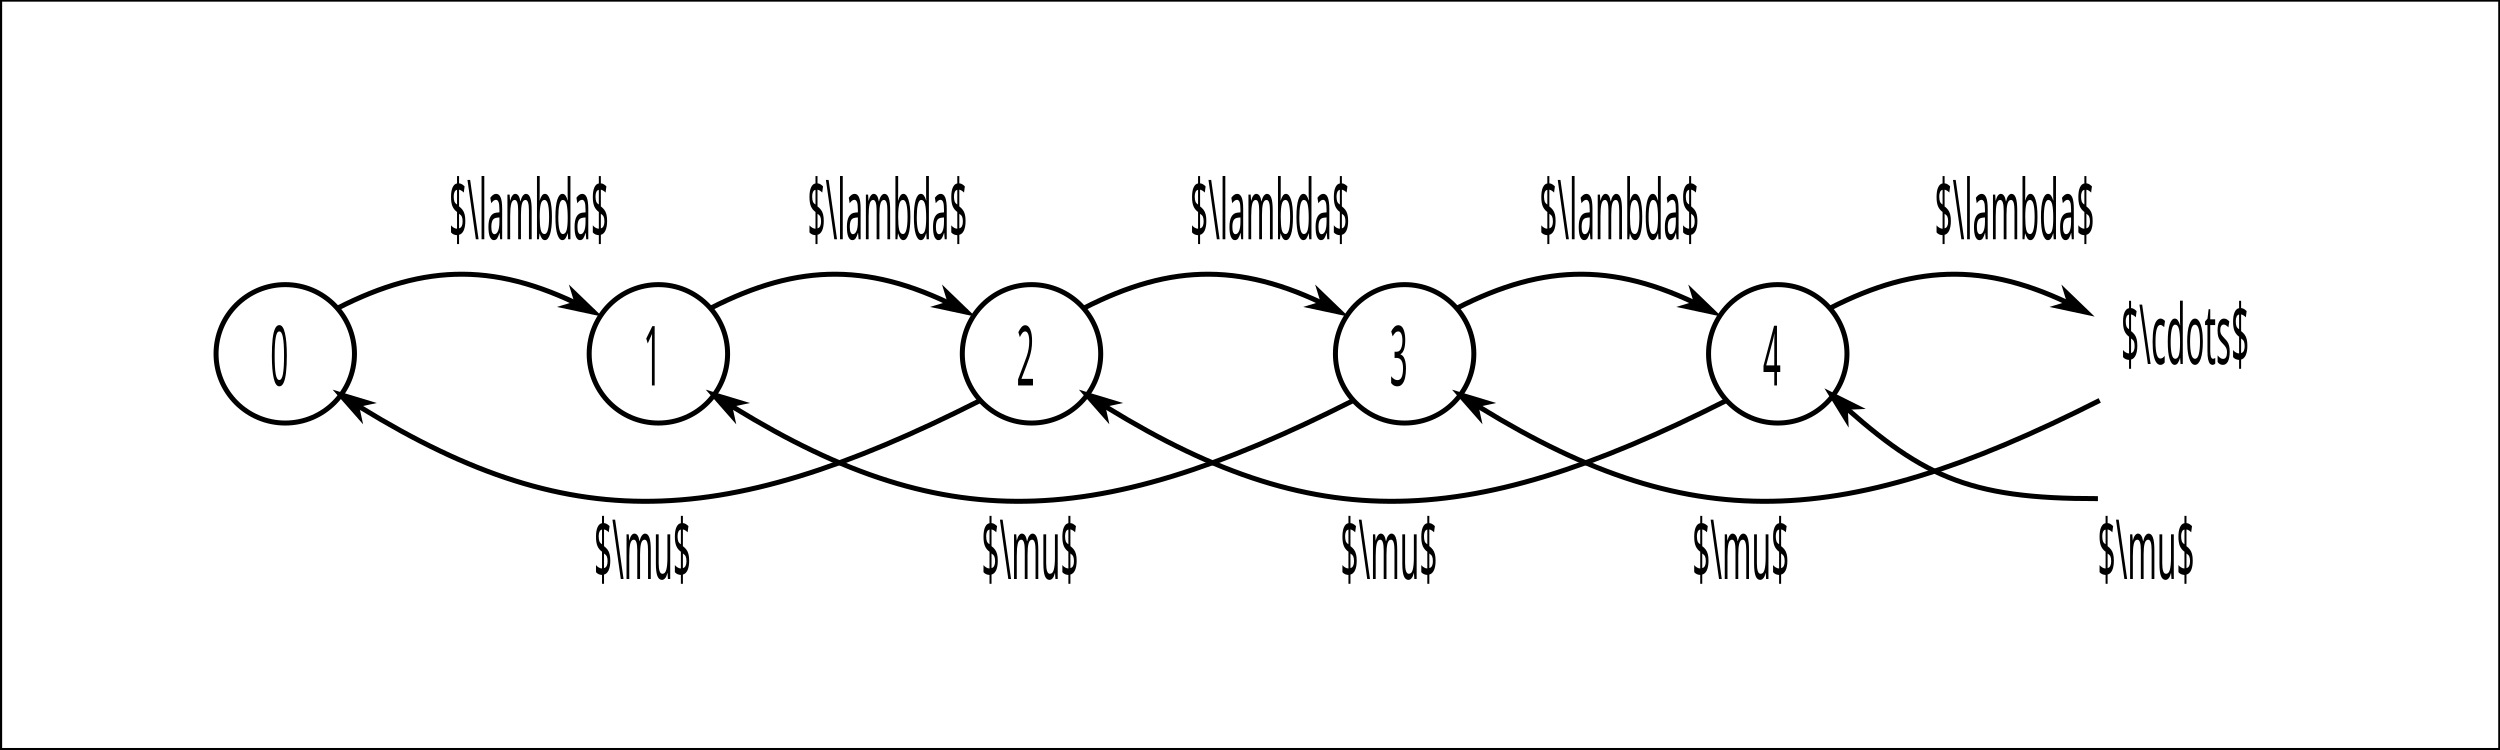
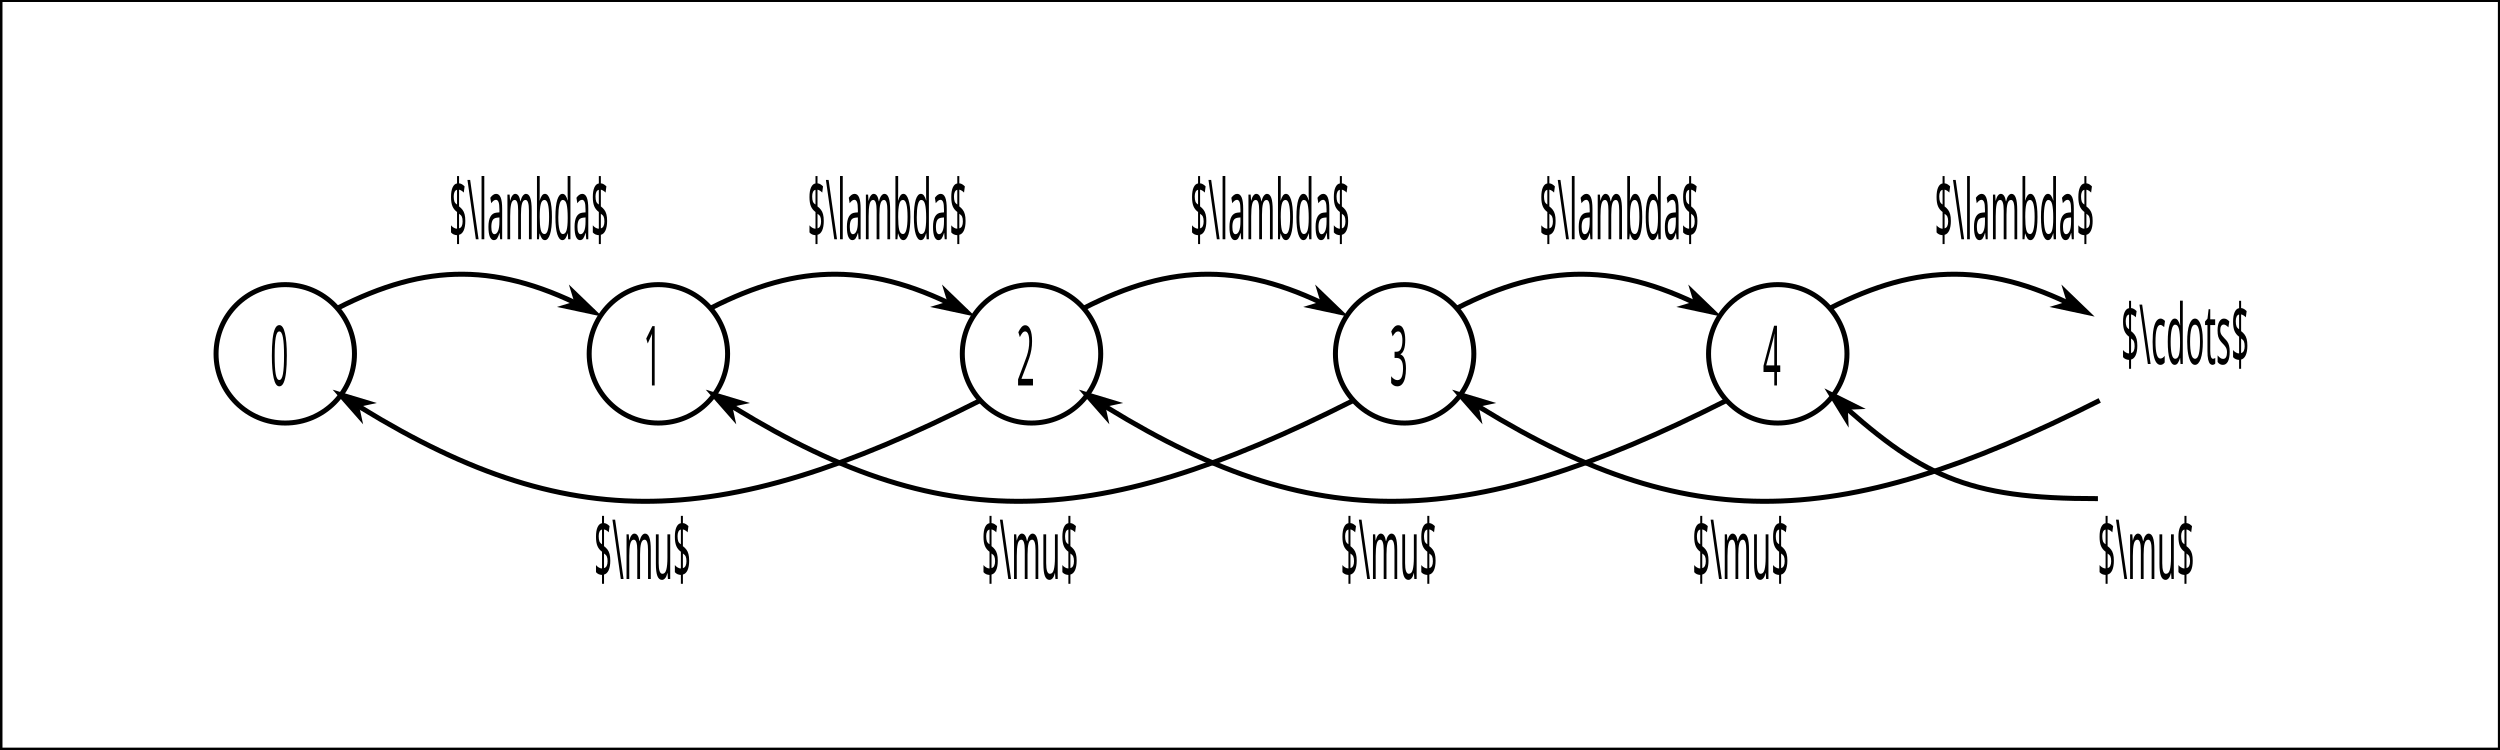
<svg xmlns="http://www.w3.org/2000/svg" width="500" height="150" viewBox="0 0 500 150" id="svg2" version="1.1">
  <defs id="defs4">
    <marker orient="auto" refY="0" refX="0" id="marker16080" style="overflow:visible">
      <path id="path16082" d="M 0,0 5,-5 -12.5,0 5,5 0,0 Z" style="fill:#000000;fill-opacity:1;fill-rule:evenodd;stroke:#000000;stroke-width:1pt;stroke-opacity:1" transform="matrix(-0.4,0,0,-0.4,-4,0)" />
    </marker>
    <marker style="overflow:visible" id="marker15424" refX="0" refY="0" orient="auto">
      <path transform="matrix(-0.4,0,0,-0.4,-4,0)" style="fill:#000000;fill-opacity:1;fill-rule:evenodd;stroke:#000000;stroke-width:1pt;stroke-opacity:1" d="M 0,0 5,-5 -12.5,0 5,5 0,0 Z" id="path15426" />
    </marker>
    <marker orient="auto" refY="0" refX="0" id="marker14822" style="overflow:visible">
      <path id="path14824" d="M 0,0 5,-5 -12.5,0 5,5 0,0 Z" style="fill:#000000;fill-opacity:1;fill-rule:evenodd;stroke:#000000;stroke-width:1pt;stroke-opacity:1" transform="matrix(-0.4,0,0,-0.4,-4,0)" />
    </marker>
    <marker style="overflow:visible" id="marker14322" refX="0" refY="0" orient="auto">
      <path transform="matrix(-0.4,0,0,-0.4,-4,0)" style="fill:#000000;fill-opacity:1;fill-rule:evenodd;stroke:#000000;stroke-width:1pt;stroke-opacity:1" d="M 0,0 5,-5 -12.5,0 5,5 0,0 Z" id="path14324" />
    </marker>
    <marker style="overflow:visible" id="marker13522" refX="0" refY="0" orient="auto">
      <path transform="matrix(-0.4,0,0,-0.4,-4,0)" style="fill:#000000;fill-opacity:1;fill-rule:evenodd;stroke:#000000;stroke-width:1pt;stroke-opacity:1" d="M 0,0 5,-5 -12.5,0 5,5 0,0 Z" id="path13524" />
    </marker>
    <marker orient="auto" refY="0" refX="0" id="marker6674" style="overflow:visible">
      <path id="path6676" d="M 0,0 5,-5 -12.5,0 5,5 0,0 Z" style="fill:#000000;fill-opacity:1;fill-rule:evenodd;stroke:#000000;stroke-width:1pt;stroke-opacity:1" transform="matrix(-0.4,0,0,-0.4,-4,0)" />
    </marker>
    <marker orient="auto" refY="0" refX="0" id="marker5603" style="overflow:visible">
      <path id="path5605" d="M 0,0 5,-5 -12.5,0 5,5 0,0 Z" style="fill:#000000;fill-opacity:1;fill-rule:evenodd;stroke:#000000;stroke-width:1pt;stroke-opacity:1" transform="matrix(-0.4,0,0,-0.4,-4,0)" />
    </marker>
    <marker orient="auto" refY="0" refX="0" id="marker4771" style="overflow:visible">
      <path id="path4773" d="M 0,0 5,-5 -12.5,0 5,5 0,0 Z" style="fill:#000000;fill-opacity:1;fill-rule:evenodd;stroke:#000000;stroke-width:1pt;stroke-opacity:1" transform="matrix(-0.4,0,0,-0.4,-4,0)" />
    </marker>
    <marker orient="auto" refY="0.0" refX="0.0" id="Arrow1Mend" style="overflow:visible;">
      <path id="path4474" d="M 0.0,0.0 L 5.0,-5.0 L -12.5,0.0 L 5.0,5.0 L 0.0,0.0 z " style="fill-rule:evenodd;stroke:#000000;stroke-width:1.0pt;" transform="scale(0.4) rotate(180) translate(10,0)" />
    </marker>
    <marker style="overflow:visible" id="marker4349" refX="0" refY="0" orient="auto">
      <path transform="matrix(-0.4,0,0,-0.4,-4,0)" style="fill:#000000;fill-opacity:1;fill-rule:evenodd;stroke:#000000;stroke-width:1pt;stroke-opacity:1" d="M 0,0 5,-5 -12.5,0 5,5 0,0 Z" id="path4351" />
    </marker>
    <marker style="overflow:visible" id="marker4297" refX="0" refY="0" orient="auto">
      <path transform="matrix(-0.4,0,0,-0.4,-4,0)" style="fill:#000000;fill-opacity:1;fill-rule:evenodd;stroke:#000000;stroke-width:1pt;stroke-opacity:1" d="M 0,0 5,-5 -12.5,0 5,5 0,0 Z" id="path4299" />
    </marker>
    <marker style="overflow:visible" id="marker4245" refX="0" refY="0" orient="auto">
      <path transform="matrix(-0.4,0,0,-0.4,-4,0)" style="fill:#000000;fill-opacity:1;fill-rule:evenodd;stroke:#000000;stroke-width:1pt;stroke-opacity:1" d="M 0,0 5,-5 -12.5,0 5,5 0,0 Z" id="path4247" />
    </marker>
    <marker style="overflow:visible" id="marker7039" refX="0" refY="0" orient="auto">
      <path transform="matrix(-0.4,0,0,-0.4,-4,0)" style="fill:#000000;fill-opacity:1;fill-rule:evenodd;stroke:#000000;stroke-width:1pt;stroke-opacity:1" d="M 0,0 5,-5 -12.5,0 5,5 0,0 Z" id="path7041" />
    </marker>
    <marker orient="auto" refY="0" refX="0" id="Arrow1Send" style="overflow:visible">
      <path id="path4180" d="M 0,0 5,-5 -12.5,0 5,5 0,0 Z" style="fill:#000000;fill-opacity:1;fill-rule:evenodd;stroke:#000000;stroke-width:1pt;stroke-opacity:1" transform="matrix(-0.2,0,0,-0.2,-1.2,0)" />
    </marker>
    <marker orient="auto" refY="0" refX="0" id="Arrow1Lend" style="overflow:visible">
      <path id="path4168" d="M 0,0 5,-5 -12.5,0 5,5 0,0 Z" style="fill:#000000;fill-opacity:1;fill-rule:evenodd;stroke:#000000;stroke-width:1pt;stroke-opacity:1" transform="matrix(-0.8,0,0,-0.8,-10,0)" />
    </marker>
  </defs>
  <g id="layer1" transform="translate(0,-902.3622)">
-     <rect style="fill:none;fill-opacity:1;stroke:#000000;stroke-width:0.866;stroke-miterlimit:4;stroke-dasharray:none;stroke-dashoffset:0;stroke-opacity:1" id="rect4520" width="500.082" height="150.129" x="-0.005" y="902.261" ry="0" />
+     <rect style="fill:none;fill-opacity:1;stroke:#000000;stroke-width:1;stroke-miterlimit:4;stroke-dasharray:none;stroke-dashoffset:0;stroke-opacity:1" id="rect4520" width="500.082" height="150.129" x="-0.005" y="902.261" ry="0" />
    <path style="fill:none;fill-rule:evenodd;stroke:#000000;stroke-width:1px;stroke-linecap:butt;stroke-linejoin:miter;stroke-opacity:1;marker-end:url(#marker5603)" d="m 67.469,964.015 c 17.692,-9.028 32.182,-9.38 51.22,0.74" id="path4862" />
    <g id="g6669" transform="translate(25.75889,-5.050763)">
      <circle r="13.841" cy="978.179" cx="31.293" id="path4157" style="fill:none;fill-opacity:1;stroke:#000000;stroke-width:1;stroke-miterlimit:4;stroke-dasharray:none;stroke-dashoffset:0;stroke-opacity:1" />
      <text transform="scale(0.6160376,1.623277)" id="text4513" y="606.495" x="45.949" style="font-style:normal;font-weight:normal;font-size:10.255px;line-height:125%;font-family:sans-serif;letter-spacing:0px;word-spacing:0px;fill:#000000;fill-opacity:1;stroke:none;stroke-width:1px;stroke-linecap:butt;stroke-linejoin:miter;stroke-opacity:1" xml:space="preserve">
        <tspan y="606.495" x="45.949" id="tspan4515">0</tspan>
      </text>
    </g>
    <text transform="scale(0.6160376,1.623277)" id="text7027" y="585.37" x="145.787" style="font-style:normal;font-weight:normal;font-size:10.255px;line-height:125%;font-family:sans-serif;letter-spacing:0px;word-spacing:0px;fill:#000000;fill-opacity:1;stroke:none;stroke-width:1px;stroke-linecap:butt;stroke-linejoin:miter;stroke-opacity:1" xml:space="preserve">
      <tspan y="585.37" x="145.787" id="tspan7029">$\lambda$</tspan>
    </text>
    <text xml:space="preserve" style="font-style:normal;font-weight:normal;font-size:10.255px;line-height:125%;font-family:sans-serif;letter-spacing:0px;word-spacing:0px;fill:#000000;fill-opacity:1;stroke:none;stroke-width:1px;stroke-linecap:butt;stroke-linejoin:miter;stroke-opacity:1" x="192.852" y="627.23" id="text3576" transform="scale(0.6160376,1.623277)">
      <tspan id="tspan3578" x="192.852" y="627.23">$\mu$</tspan>
    </text>
    <text transform="scale(0.6160376,1.623277)" id="text3630" y="600.738" x="688.614" style="font-style:normal;font-weight:normal;font-size:10.255px;line-height:125%;font-family:sans-serif;letter-spacing:0px;word-spacing:0px;fill:#000000;fill-opacity:1;stroke:none;stroke-width:1px;stroke-linecap:butt;stroke-linejoin:miter;stroke-opacity:1" xml:space="preserve">
      <tspan y="600.738" x="688.614" id="tspan3632">$\cdots$</tspan>
    </text>
    <g id="g6816" transform="translate(100.3839,-5.050763)">
      <circle style="fill:none;fill-opacity:1;stroke:#000000;stroke-width:1;stroke-miterlimit:4;stroke-dasharray:none;stroke-dashoffset:0;stroke-opacity:1" id="circle6818" cx="31.293" cy="978.179" r="13.841" />
      <text xml:space="preserve" style="font-style:normal;font-weight:normal;font-size:10.255px;line-height:125%;font-family:sans-serif;letter-spacing:0px;word-spacing:0px;fill:#000000;fill-opacity:1;stroke:none;stroke-width:1px;stroke-linecap:butt;stroke-linejoin:miter;stroke-opacity:1" x="45.949" y="606.495" id="text6820" transform="scale(0.6160376,1.623277)">
        <tspan id="tspan6822" x="45.949" y="606.495">1</tspan>
      </text>
    </g>
    <g transform="translate(175.0089,-5.050763)" id="g6824">
      <circle r="13.841" cy="978.179" cx="31.293" id="circle6826" style="fill:none;fill-opacity:1;stroke:#000000;stroke-width:1;stroke-miterlimit:4;stroke-dasharray:none;stroke-dashoffset:0;stroke-opacity:1" />
      <text transform="scale(0.6160376,1.623277)" id="text6828" y="606.495" x="45.949" style="font-style:normal;font-weight:normal;font-size:10.255px;line-height:125%;font-family:sans-serif;letter-spacing:0px;word-spacing:0px;fill:#000000;fill-opacity:1;stroke:none;stroke-width:1px;stroke-linecap:butt;stroke-linejoin:miter;stroke-opacity:1" xml:space="preserve">
        <tspan y="606.495" x="45.949" id="tspan6830">2</tspan>
      </text>
    </g>
    <g id="g6832" transform="translate(249.6339,-5.050763)">
      <circle style="fill:none;fill-opacity:1;stroke:#000000;stroke-width:1;stroke-miterlimit:4;stroke-dasharray:none;stroke-dashoffset:0;stroke-opacity:1" id="circle6834" cx="31.293" cy="978.179" r="13.841" />
      <text xml:space="preserve" style="font-style:normal;font-weight:normal;font-size:10.255px;line-height:125%;font-family:sans-serif;letter-spacing:0px;word-spacing:0px;fill:#000000;fill-opacity:1;stroke:none;stroke-width:1px;stroke-linecap:butt;stroke-linejoin:miter;stroke-opacity:1" x="45.949" y="606.495" id="text6836" transform="scale(0.6160376,1.623277)">
        <tspan id="tspan6838" x="45.949" y="606.495">3</tspan>
      </text>
    </g>
    <g transform="translate(324.259,-5.050763)" id="g6840">
      <circle r="13.841" cy="978.179" cx="31.293" id="circle6842" style="fill:none;fill-opacity:1;stroke:#000000;stroke-width:1;stroke-miterlimit:4;stroke-dasharray:none;stroke-dashoffset:0;stroke-opacity:1" />
      <text transform="scale(0.6160376,1.623277)" id="text6844" y="606.495" x="45.949" style="font-style:normal;font-weight:normal;font-size:10.255px;line-height:125%;font-family:sans-serif;letter-spacing:0px;word-spacing:0px;fill:#000000;fill-opacity:1;stroke:none;stroke-width:1px;stroke-linecap:butt;stroke-linejoin:miter;stroke-opacity:1" xml:space="preserve">
        <tspan y="606.495" x="45.949" id="tspan6846">4</tspan>
      </text>
    </g>
    <path id="path14318" d="m 142.094,964.015 c 17.692,-9.028 32.182,-9.38 51.22,0.74" style="fill:none;fill-rule:evenodd;stroke:#000000;stroke-width:1px;stroke-linecap:butt;stroke-linejoin:miter;stroke-opacity:1;marker-end:url(#marker14322)" />
    <path style="fill:none;fill-rule:evenodd;stroke:#000000;stroke-width:1px;stroke-linecap:butt;stroke-linejoin:miter;stroke-opacity:1;marker-end:url(#marker13522)" d="m 196.066,982.445 c -53.3,26.958 -83.847,27.216 -127.886,-1.087" id="path14320" />
    <path style="fill:none;fill-rule:evenodd;stroke:#000000;stroke-width:1px;stroke-linecap:butt;stroke-linejoin:miter;stroke-opacity:1;marker-end:url(#marker14822)" d="m 216.719,964.015 c 17.692,-9.028 32.182,-9.38 51.22,0.74" id="path14818" />
    <path id="path15420" d="m 291.344,964.015 c 17.692,-9.028 32.182,-9.38 51.22,0.74" style="fill:none;fill-rule:evenodd;stroke:#000000;stroke-width:1px;stroke-linecap:butt;stroke-linejoin:miter;stroke-opacity:1;marker-end:url(#marker15424)" />
    <path style="fill:none;fill-rule:evenodd;stroke:#000000;stroke-width:1px;stroke-linecap:butt;stroke-linejoin:miter;stroke-opacity:1;marker-end:url(#marker16080)" d="m 365.969,964.015 c 17.692,-9.028 32.182,-9.38 51.22,0.74" id="path16076" />
    <text xml:space="preserve" style="font-style:normal;font-weight:normal;font-size:10.255px;line-height:125%;font-family:sans-serif;letter-spacing:0px;word-spacing:0px;fill:#000000;fill-opacity:1;stroke:none;stroke-width:1px;stroke-linecap:butt;stroke-linejoin:miter;stroke-opacity:1" x="262.162" y="585.37" id="text16714" transform="scale(0.6160376,1.623277)">
      <tspan id="tspan16716" x="262.162" y="585.37">$\lambda$</tspan>
    </text>
    <text transform="scale(0.6160376,1.623277)" id="text16718" y="627.23" x="318.656" style="font-style:normal;font-weight:normal;font-size:10.255px;line-height:125%;font-family:sans-serif;letter-spacing:0px;word-spacing:0px;fill:#000000;fill-opacity:1;stroke:none;stroke-width:1px;stroke-linecap:butt;stroke-linejoin:miter;stroke-opacity:1" xml:space="preserve">
      <tspan y="627.23" x="318.656" id="tspan16720">$\mu$</tspan>
    </text>
    <text transform="scale(0.6160376,1.623277)" id="text16722" y="585.37" x="386.363" style="font-style:normal;font-weight:normal;font-size:10.255px;line-height:125%;font-family:sans-serif;letter-spacing:0px;word-spacing:0px;fill:#000000;fill-opacity:1;stroke:none;stroke-width:1px;stroke-linecap:butt;stroke-linejoin:miter;stroke-opacity:1" xml:space="preserve">
      <tspan y="585.37" x="386.363" id="tspan16724">$\lambda$</tspan>
    </text>
    <text xml:space="preserve" style="font-style:normal;font-weight:normal;font-size:10.255px;line-height:125%;font-family:sans-serif;letter-spacing:0px;word-spacing:0px;fill:#000000;fill-opacity:1;stroke:none;stroke-width:1px;stroke-linecap:butt;stroke-linejoin:miter;stroke-opacity:1" x="435.184" y="627.23" id="text16726" transform="scale(0.6160376,1.623277)">
      <tspan id="tspan16728" x="435.184" y="627.23">$\mu$</tspan>
    </text>
    <text xml:space="preserve" style="font-style:normal;font-weight:normal;font-size:10.255px;line-height:125%;font-family:sans-serif;letter-spacing:0px;word-spacing:0px;fill:#000000;fill-opacity:1;stroke:none;stroke-width:1px;stroke-linecap:butt;stroke-linejoin:miter;stroke-opacity:1" x="499.752" y="585.37" id="text16730" transform="scale(0.6160376,1.623277)">
      <tspan id="tspan16732" x="499.752" y="585.37">$\lambda$</tspan>
    </text>
    <text transform="scale(0.6160376,1.623277)" id="text16734" y="627.23" x="549.393" style="font-style:normal;font-weight:normal;font-size:10.255px;line-height:125%;font-family:sans-serif;letter-spacing:0px;word-spacing:0px;fill:#000000;fill-opacity:1;stroke:none;stroke-width:1px;stroke-linecap:butt;stroke-linejoin:miter;stroke-opacity:1" xml:space="preserve">
      <tspan y="627.23" x="549.393" id="tspan16736">$\mu$</tspan>
    </text>
    <text transform="scale(0.6160376,1.623277)" id="text16738" y="585.37" x="628.074" style="font-style:normal;font-weight:normal;font-size:10.255px;line-height:125%;font-family:sans-serif;letter-spacing:0px;word-spacing:0px;fill:#000000;fill-opacity:1;stroke:none;stroke-width:1px;stroke-linecap:butt;stroke-linejoin:miter;stroke-opacity:1" xml:space="preserve">
      <tspan y="585.37" x="628.074" id="tspan16740">$\lambda$</tspan>
    </text>
    <text xml:space="preserve" style="font-style:normal;font-weight:normal;font-size:10.255px;line-height:125%;font-family:sans-serif;letter-spacing:0px;word-spacing:0px;fill:#000000;fill-opacity:1;stroke:none;stroke-width:1px;stroke-linecap:butt;stroke-linejoin:miter;stroke-opacity:1" x="680.995" y="627.23" id="text16742" transform="scale(0.6160376,1.623277)">
      <tspan id="tspan16744" x="680.995" y="627.23">$\mu$</tspan>
    </text>
    <path id="path3417" d="m 270.692,982.445 c -53.3,26.958 -83.847,27.216 -127.886,-1.087" style="fill:none;fill-rule:evenodd;stroke:#000000;stroke-width:1px;stroke-linecap:butt;stroke-linejoin:miter;stroke-opacity:1;marker-end:url(#marker13522)" />
    <path style="fill:none;fill-rule:evenodd;stroke:#000000;stroke-width:1px;stroke-linecap:butt;stroke-linejoin:miter;stroke-opacity:1;marker-end:url(#marker13522)" d="m 345.317,982.445 c -53.3,26.958 -83.847,27.216 -127.886,-1.087" id="path3419" />
    <path id="path3421" d="m 419.942,982.445 c -53.3,26.958 -83.847,27.216 -127.886,-1.087" style="fill:none;fill-rule:evenodd;stroke:#000000;stroke-width:1px;stroke-linecap:butt;stroke-linejoin:miter;stroke-opacity:1;marker-end:url(#marker13522)" />
    <path style="fill:none;fill-rule:evenodd;stroke:#000000;stroke-width:1px;stroke-linecap:butt;stroke-linejoin:miter;stroke-opacity:1;marker-end:url(#marker13522)" d="m 419.584,1002.088 c -26.531,0.063 -35.553,-4.571 -53.243,-20.729" id="path3423" />
  </g>
</svg>
